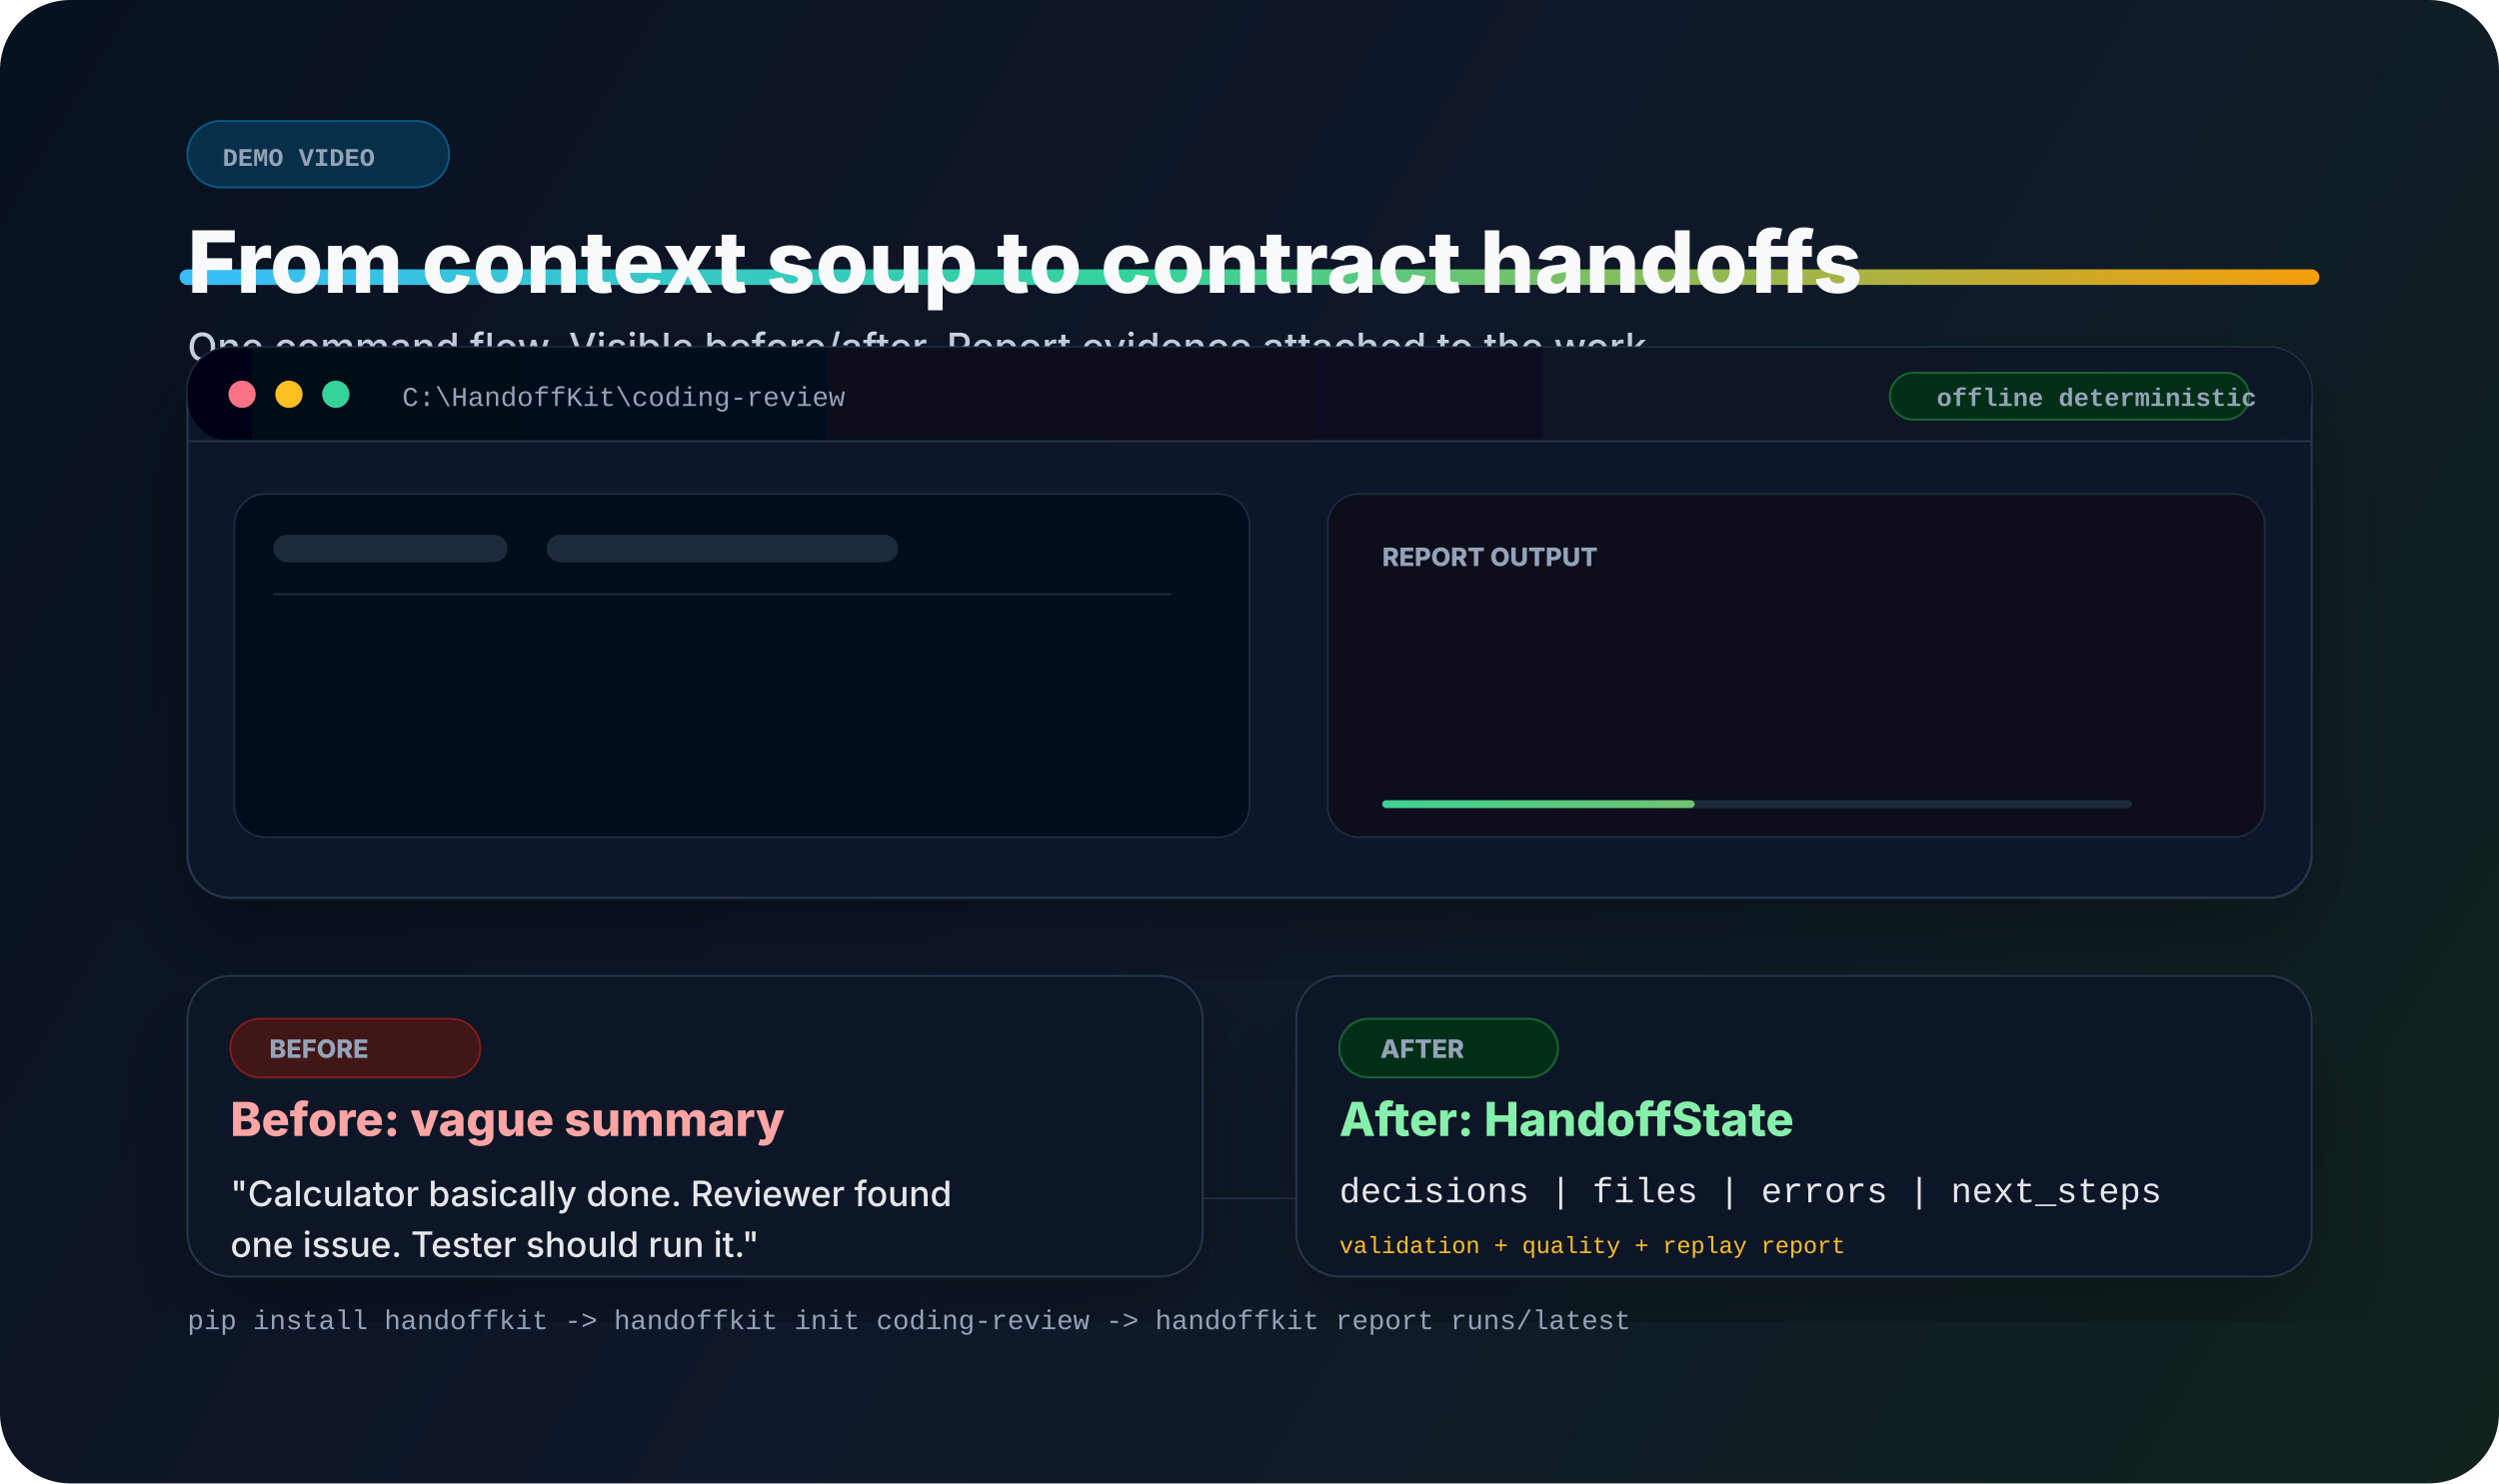
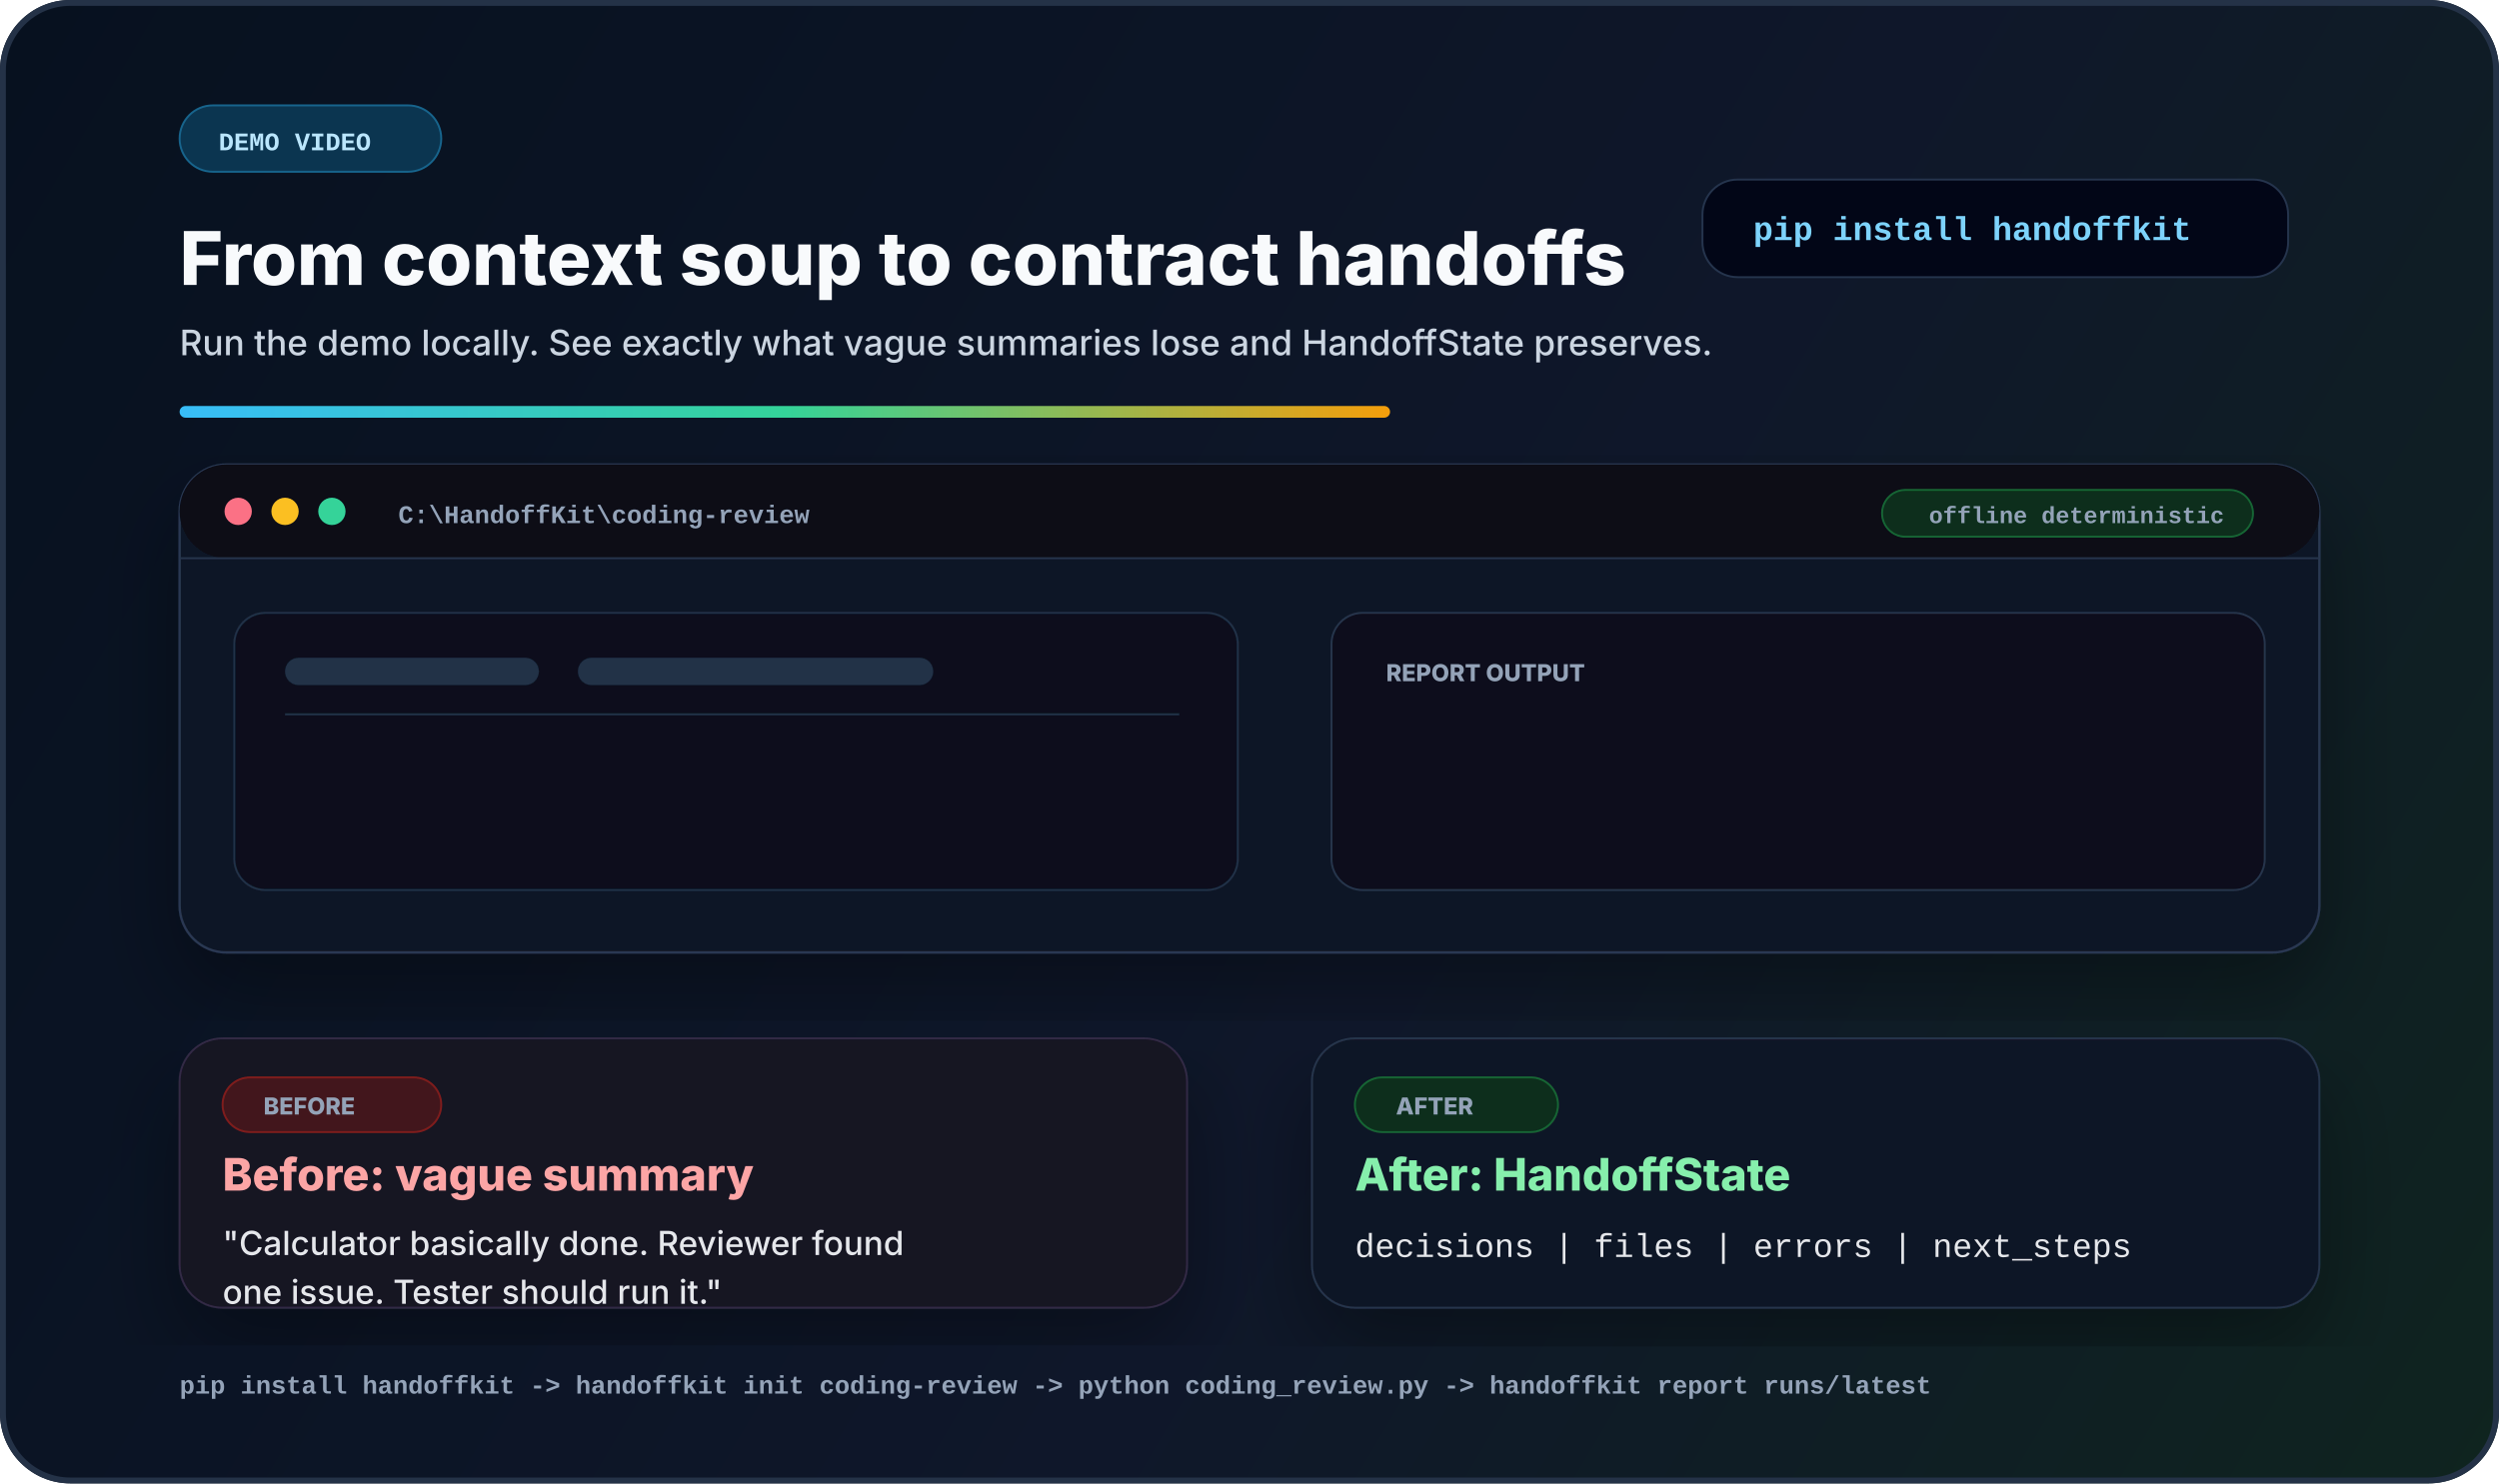
<svg xmlns="http://www.w3.org/2000/svg" viewBox="0 0 1280 760" role="img" aria-labelledby="title desc">
  <defs>
-     <linearGradient id="surface" x1="0" y1="0" x2="1280" y2="760" gradientUnits="userSpaceOnUse">
-       <stop stop-color="#08111f" />
-       <stop offset="0.48" stop-color="#0f172a" />
-       <stop offset="1" stop-color="#10231f" />
+     <linearGradient id="bg" x1="0" y1="0" x2="1280" y2="760" gradientUnits="userSpaceOnUse">
+       <stop stop-color="#07111f" />
+       <stop offset="0.58" stop-color="#0f172a" />
+       <stop offset="1" stop-color="#0f241f" />
    </linearGradient>
-     <linearGradient id="rail" x1="96" y1="0" x2="1184" y2="0" gradientUnits="userSpaceOnUse">
+     <linearGradient id="accent" x1="0" y1="0" x2="1" y2="0">
      <stop stop-color="#38bdf8" />
-       <stop offset="0.45" stop-color="#34d399" />
+       <stop offset="0.5" stop-color="#34d399" />
      <stop offset="1" stop-color="#f59e0b" />
    </linearGradient>
-     <linearGradient id="terminalTop" x1="0" y1="0" x2="1" y2="0">
-       <stop stop-color="#020617" />
-       <stop offset="1" stop-color="#111827" />
-     </linearGradient>
-     <filter id="elevate" x="-8%" y="-10%" width="116%" height="125%">
-       <feDropShadow dx="0" dy="22" stdDeviation="24" flood-color="#000000" flood-opacity="0.34" />
+     <filter id="shadow" x="-8%" y="-10%" width="116%" height="124%">
+       <feDropShadow dx="0" dy="20" stdDeviation="22" flood-color="#000000" flood-opacity="0.34" />
    </filter>
    <style>
      .sans { font-family: Inter, ui-sans-serif, system-ui, -apple-system, BlinkMacSystemFont, "Segoe UI", sans-serif; }
      .mono { font-family: ui-monospace, SFMono-Regular, Menlo, Consolas, "Liberation Mono", monospace; }
-       .h1 { fill: #f8fafc; font-size: 44px; font-weight: 820; letter-spacing: 0; }
-       .lead { fill: #cbd5e1; font-size: 20px; font-weight: 520; letter-spacing: 0; }
-       .label { fill: #94a3b8; font-size: 13px; font-weight: 760; letter-spacing: 0; }
-       .body { fill: #e5e7eb; font-size: 18px; font-weight: 520; letter-spacing: 0; }
-       .small { fill: #94a3b8; font-size: 14px; font-weight: 520; letter-spacing: 0; }
-       .cmd { fill: #7dd3fc; font-size: 18px; font-weight: 740; letter-spacing: 0; }
+       .eyebrow { fill: #bae6fd; font-size: 13px; font-weight: 800; letter-spacing: 0; }
+       .title { fill: #f8fafc; font-size: 38px; font-weight: 840; letter-spacing: 0; }
+       .lead { fill: #cbd5e1; font-size: 18px; font-weight: 540; letter-spacing: 0; }
+       .small { fill: #94a3b8; font-size: 13px; font-weight: 560; letter-spacing: 0; }
+       .label { fill: #94a3b8; font-size: 12px; font-weight: 800; letter-spacing: 0; }
+       .body { fill: #e5e7eb; font-size: 17px; font-weight: 540; letter-spacing: 0; }
+       .cmd { fill: #7dd3fc; font-size: 17px; font-weight: 760; letter-spacing: 0; }
      .ok { fill: #86efac; }
-       .warn { fill: #fbbf24; }
+       .warn { fill: #fde047; }
      .bad { fill: #fca5a5; }
-       .panel { fill: #0f172a; stroke: #273449; stroke-width: 1.2; }
-       .soft { fill: #111827; stroke: #273449; stroke-width: 1; }
+       .panel { fill: #101827; stroke: #2a3952; stroke-width: 1.2; }
+       .inner { fill: #07111f; stroke: #203047; stroke-width: 1; }
      .line { opacity: 0; animation: reveal 12s infinite ease-out; }
      .l1 { animation-delay: .2s; }
      .l2 { animation-delay: 1.1s; }
      .l3 { animation-delay: 2.0s; }
-       .l4 { animation-delay: 2.9s; }
-       .l5 { animation-delay: 3.8s; }
-       .l6 { animation-delay: 4.8s; }
-       .l7 { animation-delay: 5.8s; }
-       .l8 { animation-delay: 6.8s; }
-       .scan { animation: scan 12s infinite ease-in-out; }
+       .l4 { animation-delay: 3.0s; }
+       .l5 { animation-delay: 4.0s; }
+       .l6 { animation-delay: 5.0s; }
+       .l7 { animation-delay: 6.0s; }
      @keyframes reveal {
-         0%, 4% { opacity: 0; transform: translateY(7px); }
-         9%, 86% { opacity: 1; transform: translateY(0); }
-         94%, 100% { opacity: 0; transform: translateY(0); }
-       }
-       @keyframes scan {
-         0%, 33% { transform: translateX(0); opacity: .18; }
-         44%, 76% { transform: translateX(520px); opacity: .42; }
-         100% { transform: translateX(900px); opacity: 0; }
+         0%, 5% { opacity: 0; transform: translateY(6px); }
+         10%, 88% { opacity: 1; transform: translateY(0); }
+         95%, 100% { opacity: 0; transform: translateY(0); }
      }
      @media (prefers-reduced-motion: reduce) {
        .line { opacity: 1; animation: none; }
-         .scan { animation: none; opacity: .16; }
      }
    </style>
  </defs>
-   <rect width="1280" height="760" rx="36" fill="url(#surface)" />
-   <path d="M96 142H1184" stroke="url(#rail)" stroke-width="8" stroke-linecap="round" />
-   <path d="M96 614H1184" stroke="#223047" stroke-width="1" />
-   <g transform="translate(96 62)">
-     <rect width="134" height="34" rx="17" fill="#082f49" stroke="#075985" />
-     <text x="18" y="23" class="mono label" fill="#bae6fd">DEMO VIDEO</text>
-     <text x="0" y="88" class="sans h1">From context soup to contract handoffs</text>
-     <text x="0" y="123" class="sans lead">One command flow. Visible before/after. Report evidence attached to the work.</text>
+   <rect width="1280" height="760" rx="36" fill="url(#bg)" />
+   <rect x="1.5" y="1.5" width="1277" height="757" rx="34.5" fill="none" stroke="#243247" stroke-width="3" />
+   <g transform="translate(92 54)">
+     <rect width="134" height="34" rx="17" fill="#0b3550" stroke="#17648c" />
+     <text x="20" y="23" class="mono eyebrow">DEMO VIDEO</text>
+     <text x="0" y="92" class="sans title">From context soup to contract handoffs</text>
+     <text x="0" y="128" class="sans lead">Run the demo locally. See exactly what vague summaries lose and HandoffState preserves.</text>
+     <rect x="0" y="154" width="620" height="6" rx="3" fill="url(#accent)" />
+     <rect x="780" y="38" width="300" height="50" rx="18" fill="#020617" stroke="#25344d" />
+     <text x="806" y="69" class="mono cmd">pip install handoffkit</text>
  </g>
-   <g transform="translate(96 178)" filter="url(#elevate)">
-     <rect width="1088" height="282" rx="22" class="panel" />
-     <rect width="1088" height="48" rx="22" fill="url(#terminalTop)" />
-     <path d="M0 48H1088" stroke="#273449" />
-     <circle cx="28" cy="24" r="7" fill="#fb7185" />
-     <circle cx="52" cy="24" r="7" fill="#fbbf24" />
-     <circle cx="76" cy="24" r="7" fill="#34d399" />
-     <text x="110" y="30" class="mono small">C:\HandoffKit\coding-review</text>
-     <rect x="872" y="13" width="184" height="24" rx="12" fill="#052e16" stroke="#166534" />
+   <g transform="translate(92 238)" filter="url(#shadow)">
+     <rect width="1096" height="250" rx="24" class="panel" />
+     <rect width="1096" height="48" rx="24" fill="#070a16" />
+     <path d="M0 48H1096" stroke="#26344c" />
+     <circle cx="30" cy="24" r="7" fill="#fb7185" />
+     <circle cx="54" cy="24" r="7" fill="#fbbf24" />
+     <circle cx="78" cy="24" r="7" fill="#34d399" />
+     <text x="112" y="30" class="mono small">C:\HandoffKit\coding-review</text>
+     <rect x="872" y="13" width="190" height="24" rx="12" fill="#082f1a" stroke="#176534" />
    <text x="896" y="30" class="mono label" fill="#bbf7d0">offline deterministic</text>
-     <rect x="24" y="75" width="520" height="176" rx="16" fill="#020617" stroke="#1e293b" />
-     <rect x="24" y="75" width="520" height="176" rx="16" fill="#38bdf8" opacity=".03" />
-     <rect x="44" y="96" width="120" height="14" rx="7" fill="#1e293b" />
-     <rect x="184" y="96" width="180" height="14" rx="7" fill="#1e293b" />
-     <rect x="44" y="126" width="460" height="1" fill="#1e293b" />
-     <text x="52" y="158" class="mono cmd line l1">$ pip install handoffkit</text>
-     <text x="52" y="190" class="mono cmd line l2">$ handoffkit init coding-review</text>
-     <text x="52" y="222" class="mono cmd line l3">$ python coding_review.py</text>
-     <rect x="584" y="75" width="480" height="176" rx="16" fill="#07111f" stroke="#1e293b" />
-     <text x="612" y="112" class="sans label">REPORT OUTPUT</text>
-     <text x="612" y="150" class="mono body line l4">validation: <tspan class="ok">passed</tspan>
+     <rect x="28" y="76" width="514" height="142" rx="16" class="inner" />
+     <rect x="54" y="99" width="130" height="14" rx="7" fill="#233047" />
+     <rect x="204" y="99" width="182" height="14" rx="7" fill="#233047" />
+     <path d="M54 128H512" stroke="#223047" />
+     <text x="58" y="160" class="mono cmd line l1">$ pip install handoffkit</text>
+     <text x="58" y="192" class="mono cmd line l2">$ handoffkit init coding-review</text>
+     <text x="58" y="224" class="mono cmd line l3">$ python coding_review.py</text>
+     <rect x="590" y="76" width="478" height="142" rx="16" fill="#0b0d1a" stroke="#26344c" />
+     <text x="618" y="111" class="sans label">REPORT OUTPUT</text>
+     <text x="618" y="147" class="mono body line l4">validation: <tspan class="ok">passed</tspan>
    </text>
-     <text x="612" y="182" class="mono body line l5">quality: <tspan class="ok">A / 1.000</tspan>
+     <text x="618" y="179" class="mono body line l5">quality: <tspan class="ok">A / 1.000</tspan>
    </text>
-     <text x="612" y="214" class="mono body line l6">replay: <tspan class="ok">4 steps, 3 handoffs</tspan>
+     <text x="618" y="211" class="mono body line l6">replay: <tspan class="ok">4 steps, 3 handoffs</tspan>
    </text>
-     <rect x="612" y="232" width="384" height="4" rx="2" fill="#1e293b" />
-     <rect x="612" y="232" width="160" height="4" rx="2" fill="url(#rail)" class="scan" />
  </g>
-   <g transform="translate(96 500)" filter="url(#elevate)">
-     <rect width="520" height="154" rx="22" class="soft" />
-     <rect x="22" y="22" width="128" height="30" rx="15" fill="#3f1518" stroke="#7f1d1d" />
-     <text x="42" y="42" class="sans label" fill="#fecaca">BEFORE</text>
-     <text x="22" y="82" class="sans bad" font-size="24" font-weight="780">Before: vague summary</text>
-     <text x="22" y="118" class="sans body">"Calculator basically done. Reviewer found</text>
-     <text x="22" y="144" class="sans body">one issue. Tester should run it."</text>
+   <g transform="translate(92 532)" filter="url(#shadow)">
+     <rect width="516" height="138" rx="22" fill="#151323" stroke="#332944" />
+     <rect x="22" y="20" width="112" height="28" rx="14" fill="#43181a" stroke="#7f1d1d" />
+     <text x="43" y="39" class="sans label" fill="#fecaca">BEFORE</text>
+     <text x="22" y="78" class="sans bad" font-size="23" font-weight="800">Before: vague summary</text>
+     <text x="22" y="111" class="sans body">"Calculator basically done. Reviewer found</text>
+     <text x="22" y="136" class="sans body">one issue. Tester should run it."</text>
  </g>
-   <g transform="translate(664 500)" filter="url(#elevate)">
-     <rect width="520" height="154" rx="22" class="soft" />
-     <rect x="22" y="22" width="112" height="30" rx="15" fill="#052e16" stroke="#166534" />
-     <text x="43" y="42" class="sans label" fill="#bbf7d0">AFTER</text>
-     <text x="22" y="82" class="sans ok" font-size="24" font-weight="780">After: HandoffState</text>
-     <text x="22" y="116" class="mono body">decisions | files | errors | next_steps</text>
-     <text x="22" y="142" class="mono warn">validation + quality + replay report</text>
+   <g transform="translate(672 532)" filter="url(#shadow)">
+     <rect width="516" height="138" rx="22" fill="#111827" stroke="#26344c" />
+     <rect x="22" y="20" width="104" height="28" rx="14" fill="#082f1a" stroke="#166534" />
+     <text x="43" y="39" class="sans label" fill="#bbf7d0">AFTER</text>
+     <text x="22" y="78" class="sans ok" font-size="23" font-weight="800">After: HandoffState</text>
+     <text x="22" y="112" class="mono body">decisions | files | errors | next_steps</text>
+     <text x="22" y="136" class="mono warn line l7">validation + quality + replay report</text>
  </g>
-   <g transform="translate(96 681)">
-     <text x="0" y="0" class="mono small">pip install handoffkit  -&gt;  handoffkit init coding-review  -&gt;  handoffkit report runs/latest</text>
-   </g>
+   <text x="92" y="714" class="mono small">pip install handoffkit -&gt; handoffkit init coding-review -&gt; python coding_review.py -&gt; handoffkit report runs/latest</text>
</svg>
